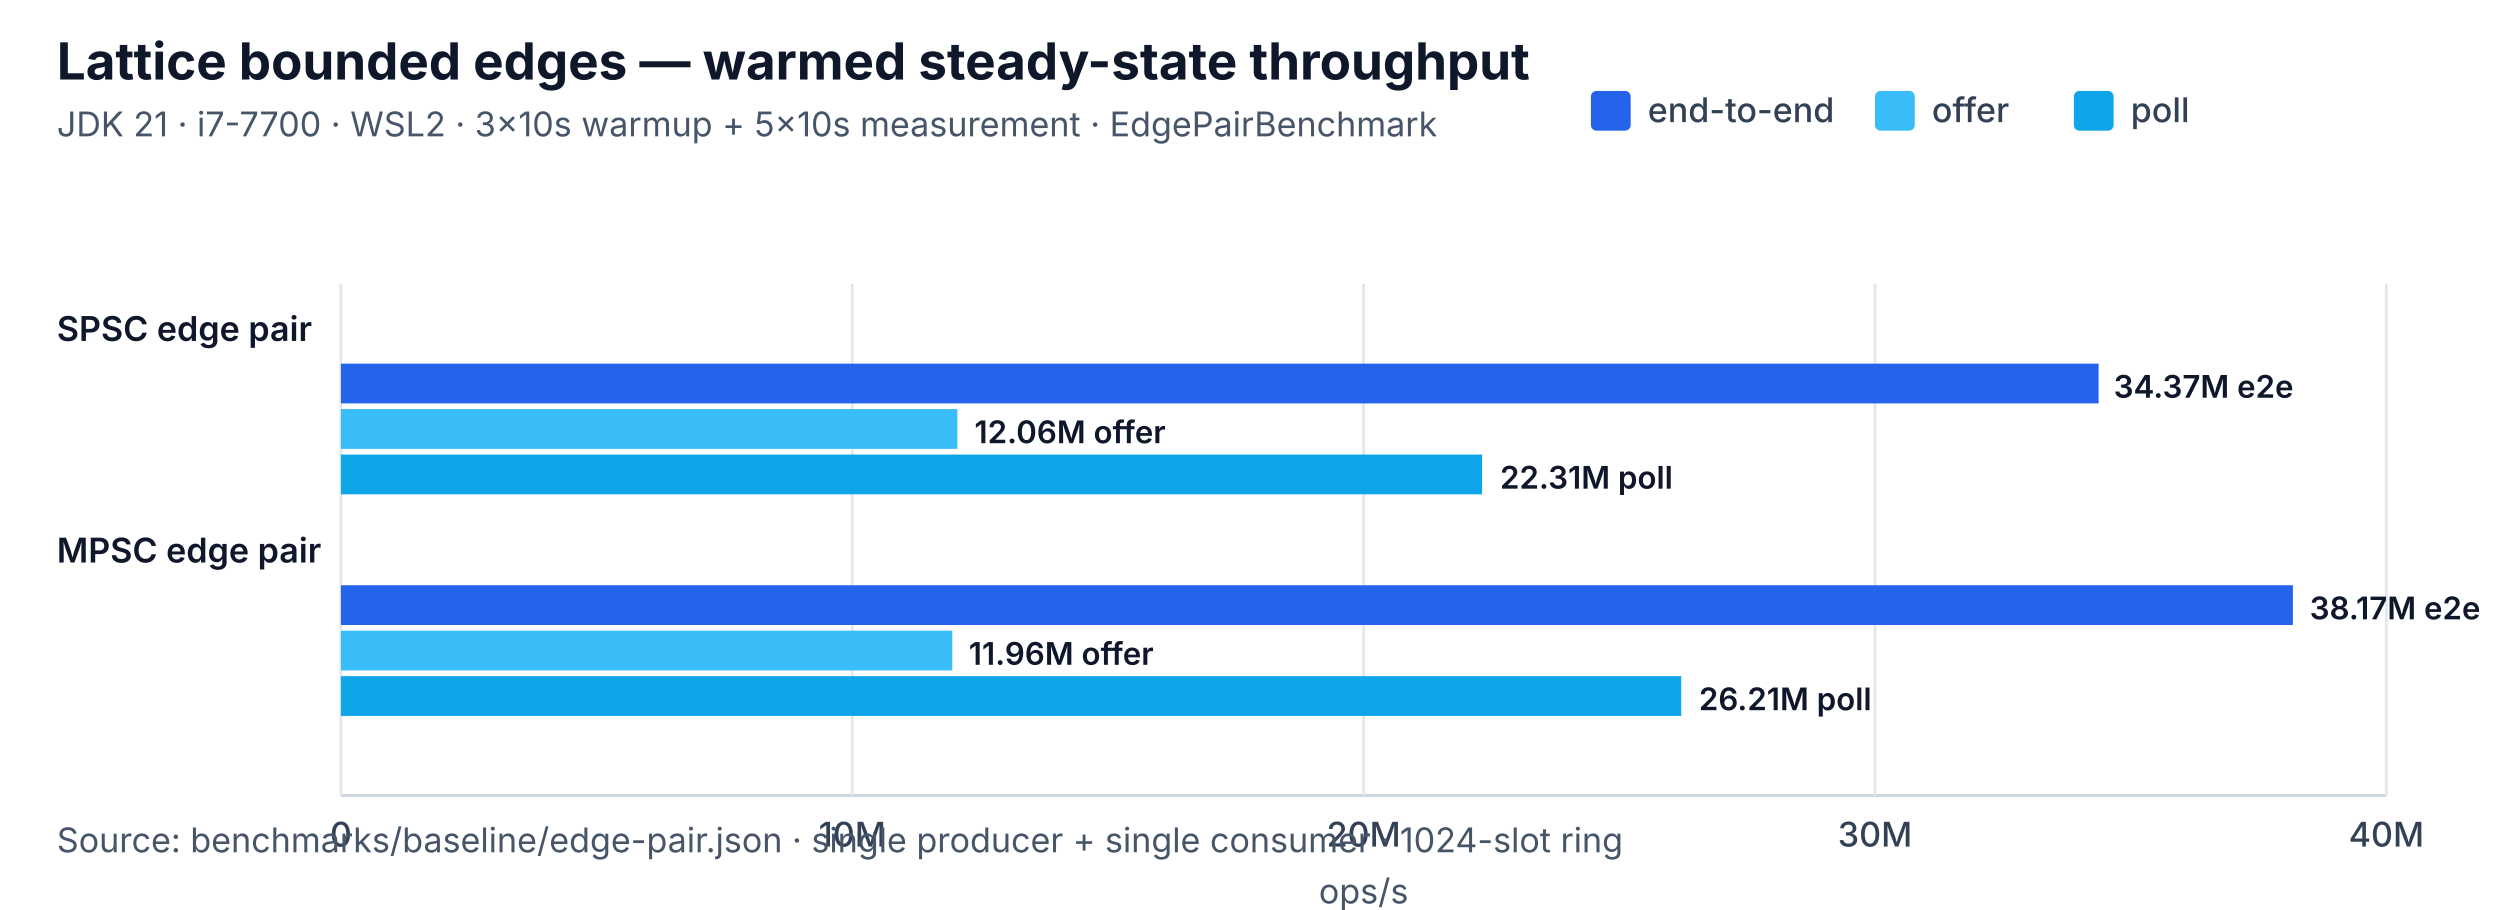
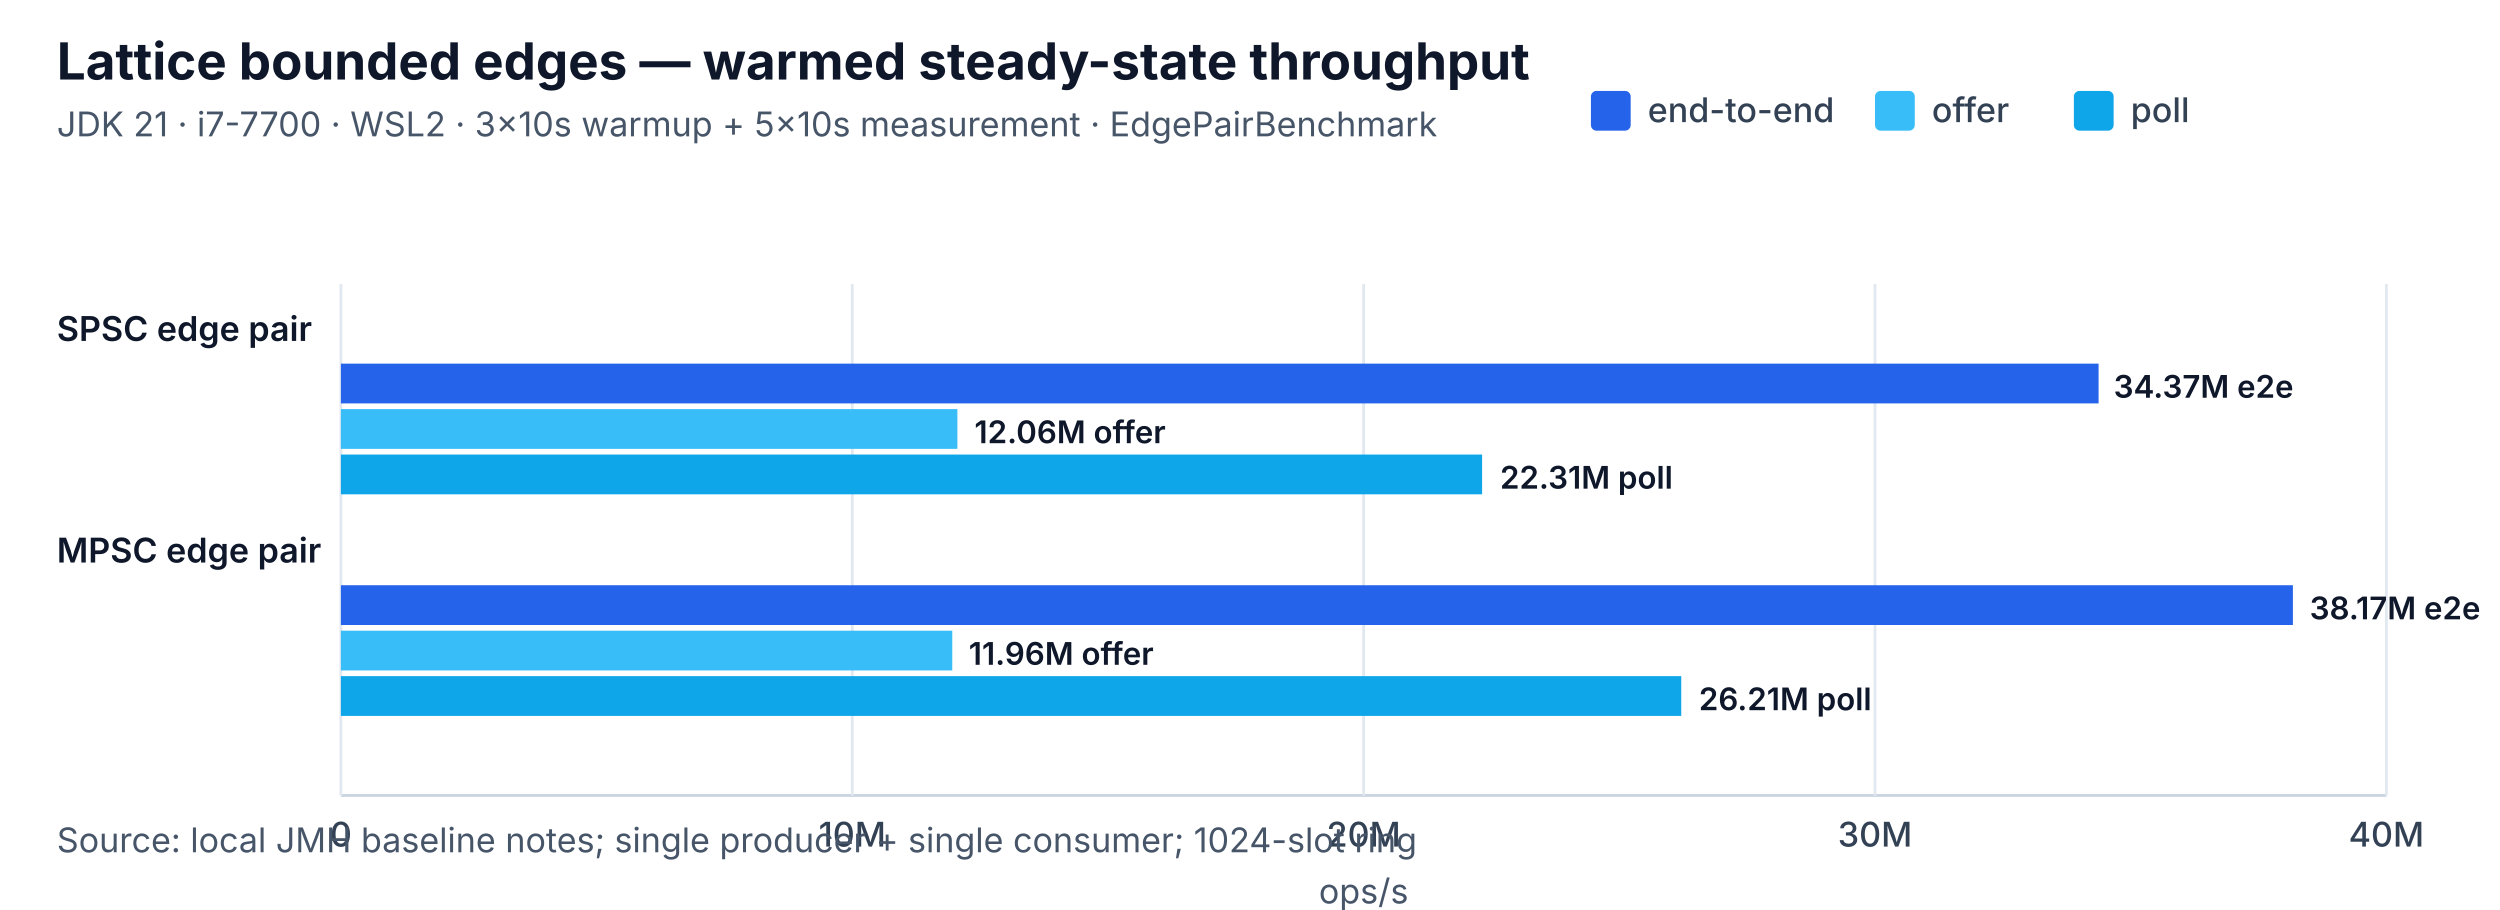
<svg xmlns="http://www.w3.org/2000/svg" viewBox="0 0 880 320" role="img" aria-label="Lattice edge-pair warmed throughput, SPSC vs MPSC">
  <style>
    .title { font: 700 18px Inter, system-ui, sans-serif; fill: #0f172a; }
    .sub   { font: 400 12px Inter, system-ui, sans-serif; fill: #475569; }
    .axis  { stroke: #cbd5e1; }
    .grid  { stroke: #e2e8f0; }
    .label { font: 500 12px Inter, system-ui, sans-serif; fill: #334155; }
    .num   { font: 600 11px Inter, system-ui, sans-serif; fill: #0f172a; }
    .e2e   { fill: #2563eb; }
    .off   { fill: #38bdf8; }
    .pol   { fill: #0ea5e9; }
    .scen  { font: 600 12px Inter, system-ui, sans-serif; fill: #0f172a; }
    .legend{ font: 500 12px Inter, system-ui, sans-serif; fill: #334155; }
  </style>
  <text class="title" x="20" y="28">Lattice bounded edges — warmed steady-state throughput</text>
  <text class="sub" x="20" y="48">JDK 21 · i7-7700 · WSL2 · 3×10s warmup + 5×10s measurement · EdgePairBenchmark</text>
  <g transform="translate(560,32)">
    <rect class="e2e" x="0" y="0" width="14" height="14" rx="2" />
    <text class="legend" x="20" y="11">end-to-end</text>
    <rect class="off" x="100" y="0" width="14" height="14" rx="2" />
    <text class="legend" x="120" y="11">offer</text>
    <rect class="pol" x="170" y="0" width="14" height="14" rx="2" />
    <text class="legend" x="190" y="11">poll</text>
  </g>
  <g transform="translate(0,80)">
    <line class="axis" x1="120" y1="200" x2="840" y2="200" />
    <g>
      <line class="grid" x1="120" y1="20" x2="120" y2="200" />
      <line class="grid" x1="300" y1="20" x2="300" y2="200" />
      <line class="grid" x1="480" y1="20" x2="480" y2="200" />
      <line class="grid" x1="660" y1="20" x2="660" y2="200" />
      <line class="grid" x1="840" y1="20" x2="840" y2="200" />
    </g>
    <g class="label" text-anchor="middle">
      <text x="120" y="218">0</text>
      <text x="300" y="218">10M</text>
      <text x="480" y="218">20M</text>
      <text x="660" y="218">30M</text>
      <text x="840" y="218">40M</text>
    </g>
    <text class="sub" x="480" y="238" text-anchor="middle">ops/s</text>
    <text class="scen" x="20" y="40">SPSC edge pair</text>
    <rect class="e2e" x="120" y="48" width="618.7" height="14" />
    <text class="num" x="744" y="60">34.37M e2e</text>
    <rect class="off" x="120" y="64" width="217.0" height="14" />
    <text class="num" x="343" y="76">12.06M offer</text>
    <rect class="pol" x="120" y="80" width="401.7" height="14" />
    <text class="num" x="528" y="92">22.31M poll</text>
    <text class="scen" x="20" y="118">MPSC edge pair</text>
    <rect class="e2e" x="120" y="126" width="687.1" height="14" />
    <text class="num" x="813" y="138">38.17M e2e</text>
    <rect class="off" x="120" y="142" width="215.2" height="14" />
    <text class="num" x="341" y="154">11.96M offer</text>
    <rect class="pol" x="120" y="158" width="471.8" height="14" />
    <text class="num" x="598" y="170">26.21M poll</text>
  </g>
-   <text class="sub" x="20" y="300">Source: benchmarks/baseline/edge-pair.json · single producer + single consumer · 1024-slot ring</text>
+   <text class="sub" x="20" y="300">Source: local JMH baseline notes; single producer + single consumer; 1024-slot ring</text>
</svg>
